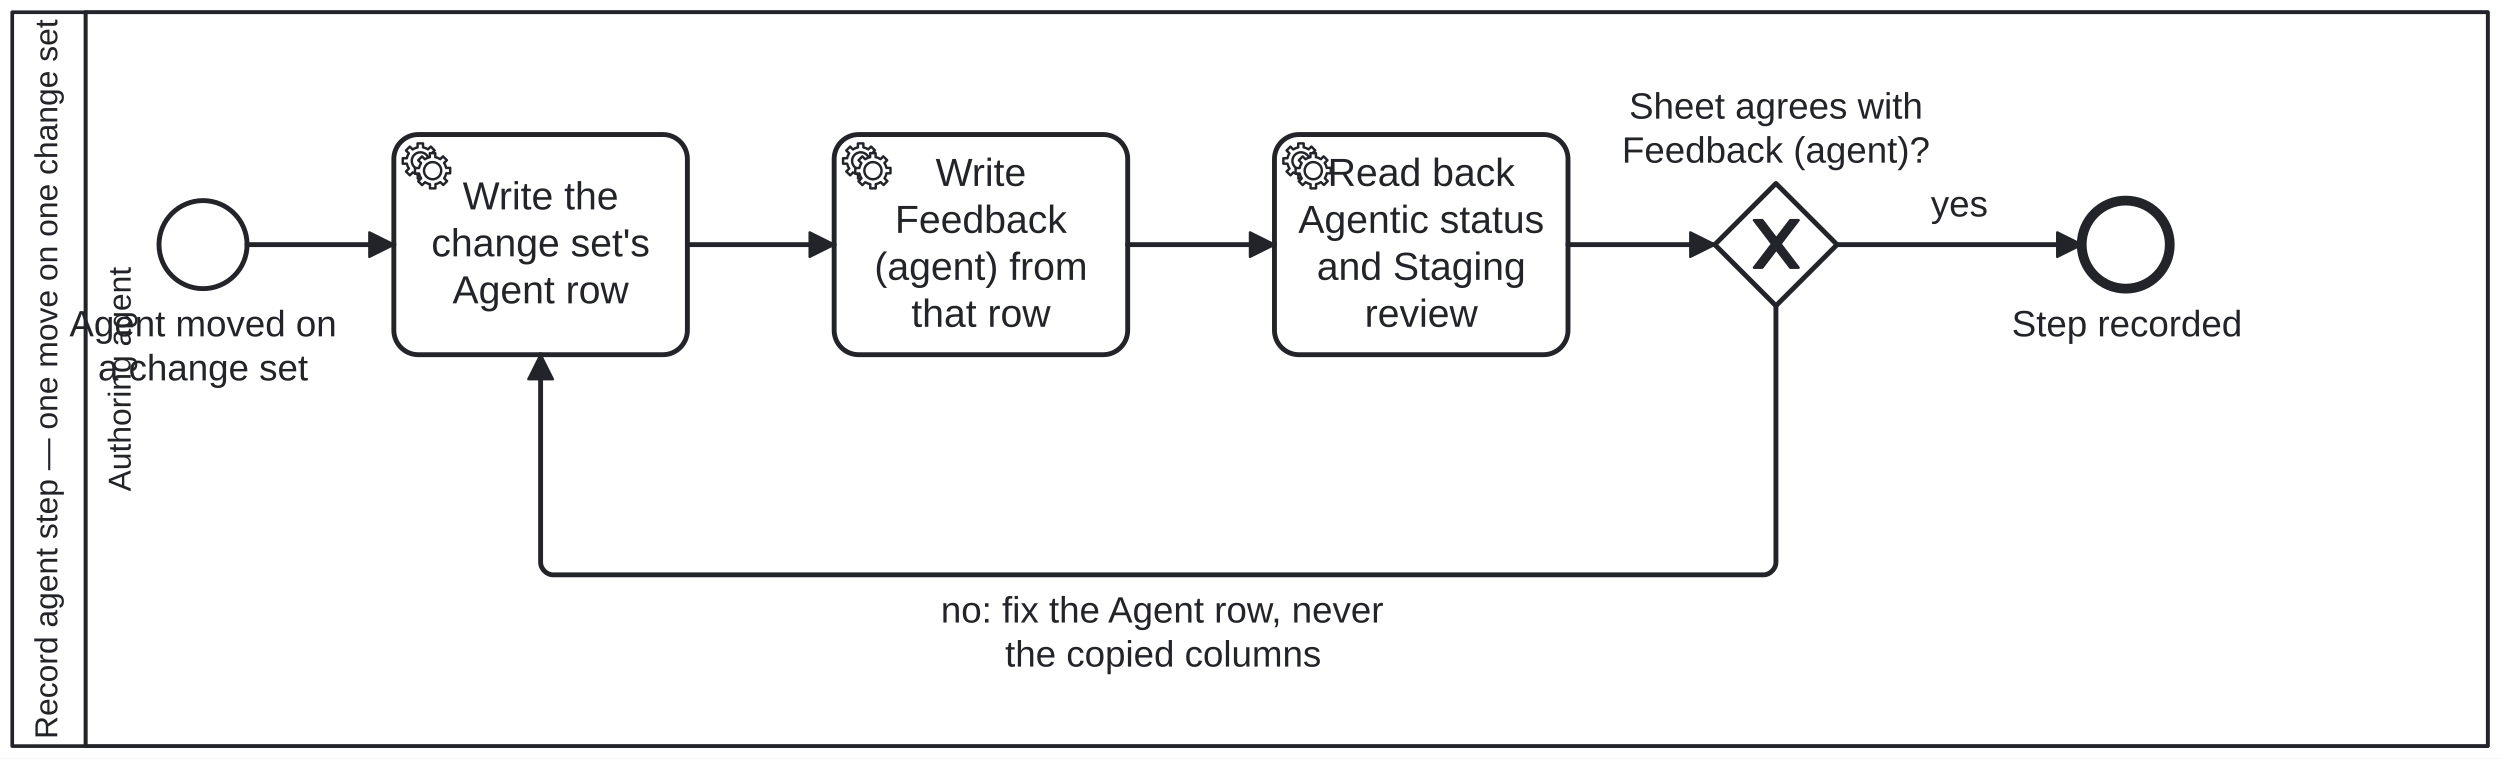
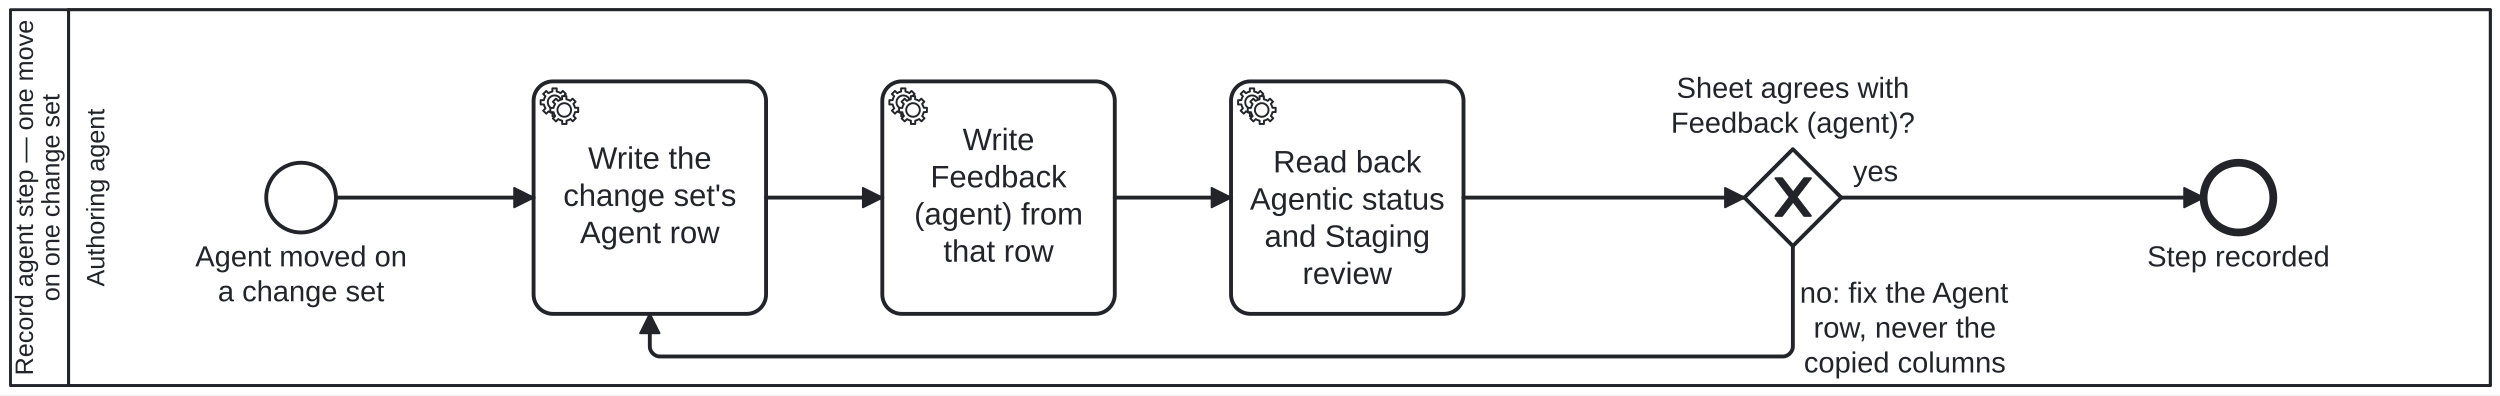
- <svg xmlns="http://www.w3.org/2000/svg" width="100%" style="max-width:100%;height:auto" viewBox="155 55 1022 310" version="1.1">
-   <rect x="155" y="55" width="1022" height="310" fill="#ffffff" />
+ <svg xmlns="http://www.w3.org/2000/svg" width="100%" style="max-width:100%;height:auto" viewBox="154.587 55 1290.412 204" version="1.1">
+   <rect x="154.587" y="55" width="1290.412" height="204" fill="#ffffff" />
  <g class="djs-group">
    <g class="djs-element djs-shape" data-element-id="Participant_RecordAgentStep" style="display: block;" transform="matrix(1 0 0 1 160 60)">
      <g class="djs-visual">
-         <rect x="0" y="0" width="1012" height="300" rx="0" ry="0" style="stroke-linecap: round; stroke-linejoin: round; stroke: rgb(34, 36, 42); stroke-width: 1.5px; fill: white; fill-opacity: 0.95;" />
-         <path style="fill: none; stroke-linecap: round; stroke-linejoin: round; stroke: rgb(34, 36, 42); stroke-width: 1.5px;" d="M30,0L30,300" />
-         <text lineHeight="1.05" class="djs-label" transform="matrix(-1.83697e-16 -1 1 -1.83697e-16 0 300)" style="font-family: Arial, sans-serif; font-size: 13px; font-weight: normal; fill: rgb(34, 36, 42);">
-           <tspan x="2.931" y="18.413">Record agent step — one move on one change set</tspan>
+         <rect x="0" y="0" width="1280" height="194" rx="0" ry="0" style="stroke-linecap: round; stroke-linejoin: round; stroke: rgb(34, 36, 42); stroke-width: 1.5px; fill: white; fill-opacity: 0.95;" />
+         <path style="fill: none; stroke-linecap: round; stroke-linejoin: round; stroke: rgb(34, 36, 42); stroke-width: 1.5px;" d="M30,0L30,194" />
+         <text lineHeight="1.05" class="djs-label" transform="matrix(-1.83697e-16 -1 1 -1.83697e-16 0 194)" style="font-family: Arial, sans-serif; font-size: 13px; font-weight: normal; fill: rgb(34, 36, 42);">
+           <tspan x="5.226" y="11.588">Record agent step — one move</tspan>
+           <tspan x="43.511" y="25.238">on one change set</tspan>
        </text>
      </g>
-       <rect class="djs-hit djs-hit-all" x="0" y="0" width="1012" height="300" style="fill: none; stroke-opacity: 0; stroke: white; stroke-width: 15px;" />
+       <rect class="djs-hit djs-hit-all" x="0" y="0" width="1280" height="194" style="fill: none; stroke-opacity: 0; stroke: white; stroke-width: 15px;" />
    </g>
    <g class="djs-children">
      <g class="djs-group">
        <g class="djs-element djs-shape" data-element-id="Lane_Agent" style="display: block;" transform="matrix(1 0 0 1 190 60)">
          <g class="djs-visual">
-             <rect x="0" y="0" width="982" height="300" rx="0" ry="0" style="stroke-linecap: round; stroke-linejoin: round; stroke: rgb(34, 36, 42); stroke-width: 1.5px; fill: white; fill-opacity: 0.25;" />
-             <text lineHeight="1.05" class="djs-label" transform="matrix(-1.83697e-16 -1 1 -1.83697e-16 0 300)" style="font-family: Arial, sans-serif; font-size: 13px; font-weight: normal; fill: rgb(34, 36, 42);">
-               <tspan x="104.103" y="18.413">Authoring agent</tspan>
-             </text>
-           </g>
-           <rect class="djs-hit djs-hit-all" x="0" y="0" width="982" height="300" style="fill: none; stroke-opacity: 0; stroke: white; stroke-width: 15px;" />
-         </g>
-       </g>
-       <g class="djs-group">
-         <g class="djs-element djs-shape" data-element-id="StartEvent_Moved" style="display: block;" transform="matrix(1 0 0 1 220 137)">
+             <rect x="0" y="0" width="1250" height="194" rx="0" ry="0" style="stroke-linecap: round; stroke-linejoin: round; stroke: rgb(34, 36, 42); stroke-width: 1.5px; fill: white; fill-opacity: 0.25;" />
+             <text lineHeight="1.05" class="djs-label" transform="matrix(-1.83697e-16 -1 1 -1.83697e-16 0 194)" style="font-family: Arial, sans-serif; font-size: 13px; font-weight: normal; fill: rgb(34, 36, 42);">
+               <tspan x="51.103" y="18.413">Authoring agent</tspan>
+             </text>
+           </g>
+           <rect class="djs-hit djs-hit-all" x="0" y="0" width="1250" height="194" style="fill: none; stroke-opacity: 0; stroke: white; stroke-width: 15px;" />
+         </g>
+       </g>
+       <g class="djs-group">
+         <g class="djs-element djs-shape" data-element-id="StartEvent_Moved" style="display: block;" transform="matrix(1 0 0 1 292 139)">
          <g class="djs-visual">
            <circle cx="18" cy="18" r="18" style="stroke-linecap: round; stroke-linejoin: round; stroke: rgb(34, 36, 42); stroke-width: 2px; fill: white; fill-opacity: 0.95;" />
          </g>
          <rect class="djs-hit djs-hit-all" x="0" y="0" width="36" height="36" style="fill: none; stroke-opacity: 0; stroke: white; stroke-width: 15px;" />
        </g>
      </g>
      <g class="djs-group">
-         <g class="djs-element djs-shape" data-element-id="StartEvent_Moved_label" style="display: block;" transform="matrix(1 0 0 1 183 179)">
-           <g class="djs-visual">
-             <text lineHeight="1.2" class="djs-label" style="font-family: Arial, sans-serif; font-size: 15px; font-weight: normal; fill: rgb(34, 36, 42);">
-               <tspan x="0.38" y="13.5">Agent moved on</tspan>
-               <tspan x="12.051" y="31.5">a change set</tspan>
-             </text>
-           </g>
-           <rect class="djs-hit djs-hit-all" x="0" y="0" width="110" height="36" style="fill: none; stroke-opacity: 0; stroke: white; stroke-width: 15px;" />
-         </g>
-       </g>
-       <g class="djs-group">
-         <g class="djs-element djs-shape" data-element-id="Task_WriteAgentRow" style="display: block;" transform="matrix(1 0 0 1 316 110)">
-           <g class="djs-visual">
-             <rect x="0" y="0" width="120" height="90" rx="10" ry="10" style="stroke-linecap: round; stroke-linejoin: round; stroke: rgb(34, 36, 42); stroke-width: 2px; fill: white; fill-opacity: 0.95;" />
-             <text lineHeight="1.2" class="djs-label" style="font-family: Arial, sans-serif; font-size: 16px; font-weight: normal; fill: rgb(34, 36, 42);">
-               <tspan x="28.137" y="30.6">Write the </tspan>
-               <tspan x="15.332" y="49.8">change set's </tspan>
-               <tspan x="23.98" y="69">Agent row</tspan>
+         <g class="djs-element djs-shape" data-element-id="StartEvent_Moved_label" style="display: block;" transform="matrix(1 0 0 1 235.375 179)">
+           <g class="djs-visual">
+             <text lineHeight="1.2" class="djs-label" style="font-family: Arial, sans-serif; font-size: 15px; font-weight: normal; fill: rgb(34, 36, 42);">
+               <tspan x="20.005" y="13.5">Agent moved on</tspan>
+               <tspan x="31.676" y="31.5">a change set</tspan>
+             </text>
+           </g>
+           <rect class="djs-hit djs-hit-all" x="0" y="0" width="149.25" height="36" style="fill: none; stroke-opacity: 0; stroke: white; stroke-width: 15px;" />
+         </g>
+       </g>
+       <g class="djs-group">
+         <g class="djs-element djs-shape" data-element-id="Task_WriteAgentRow" style="display: block;" transform="matrix(1 0 0 1 430 97)">
+           <g class="djs-visual">
+             <rect x="0" y="0" width="120" height="120" rx="10" ry="10" style="stroke-linecap: round; stroke-linejoin: round; stroke: rgb(34, 36, 42); stroke-width: 2px; fill: white; fill-opacity: 0.95;" />
+             <text lineHeight="1.2" class="djs-label" transform="translate(0 30.7)" style="font-family: Arial, sans-serif; font-size: 16px; font-weight: normal; fill: rgb(34, 36, 42);">
+               <tspan x="28.137" y="14.4">Write the</tspan>
+               <tspan x="15.332" y="33.6">change set's</tspan>
+               <tspan x="23.98" y="52.8">Agent row</tspan>
            </text>
            <circle cx="5" cy="5" r="5" transform="translate(6, 6)" style="stroke-linecap: round; stroke-linejoin: round; stroke: none; stroke-width: 2px; fill: white;" />
            <path d="m 12,18 v -1.713 c 0.352,-0.07 0.704,-0.178 1.048,-0.321 0.344,-0.145 0.666,-0.321 0.966,-0.521 l 1.194,1.18 1.567,-1.577 -1.195,-1.18 c 0.403,-0.614 0.683,-1.299 0.825,-2.018 l 1.622,-0.01 v -2.22 l -1.637,0.01 c -0.073,-0.352 -0.178,-0.7 -0.324,-1.044 -0.145,-0.344 -0.321,-0.664 -0.523,-0.962 l 1.131,-1.136 -1.583,-1.563 -1.13,1.136 c -0.614,-0.401 -1.303,-0.681 -2.023,-0.822 l 0.009,-1.619 h -2.241 l 0.004,1.631 c -0.354,0.074 -0.705,0.18 -1.05,0.324 -0.344,0.144 -0.665,0.321 -0.964,0.52 l -1.17,-1.158 -1.567,1.579 1.168,1.157 c -0.403,0.613 -0.683,1.298 -0.825,2.017 l -1.659,0.003 v 2.222 l 1.672,-0.006 c 0.073,0.351 0.18,0.702 0.324,1.045 0.145,0.344 0.321,0.664 0.523,0.961 l -1.199,1.197 1.584,1.56 1.196,-1.193 c 0.614,0.403 1.303,0.682 2.023,0.823 l 7.19e-4,1.699 h 2.227 z m 0.221,-3.996 c -1.789,0.75 -3.858,-0.093 -4.61,-1.874 -0.752,-1.783 0.091,-3.846 1.88,-4.596 1.788,-0.749 3.857,0.093 4.609,1.874 0.752,1.782 -0.091,3.846 -1.88,4.596 z" style="fill: white; stroke-linecap: round; stroke-linejoin: round; stroke: rgb(34, 36, 42); stroke-width: 1px;" />
            <circle cx="5" cy="5" r="5" transform="translate(11, 10)" style="stroke-linecap: round; stroke-linejoin: round; stroke: none; stroke-width: 2px; fill: white;" />
            <path d="m 17,22 v -1.713 c 0.352,-0.07 0.704,-0.178 1.048,-0.321 0.344,-0.145 0.666,-0.321 0.966,-0.521 l 1.194,1.18 1.567,-1.577 -1.195,-1.18 c 0.403,-0.614 0.683,-1.299 0.825,-2.018 l 1.622,-0.01 v -2.22 l -1.637,0.01 c -0.073,-0.352 -0.178,-0.7 -0.324,-1.044 -0.145,-0.344 -0.321,-0.664 -0.523,-0.962 l 1.131,-1.136 -1.583,-1.563 -1.13,1.136 c -0.614,-0.401 -1.303,-0.681 -2.023,-0.822 l 0.009,-1.619 h -2.241 l 0.004,1.631 c -0.354,0.074 -0.705,0.18 -1.05,0.324 -0.344,0.144 -0.665,0.321 -0.964,0.52 l -1.17,-1.158 -1.567,1.579 1.168,1.157 c -0.403,0.613 -0.683,1.298 -0.825,2.017 l -1.659,0.003 v 2.222 l 1.672,-0.006 c 0.073,0.351 0.18,0.702 0.324,1.045 0.145,0.344 0.321,0.664 0.523,0.961 l -1.199,1.197 1.584,1.56 1.196,-1.193 c 0.614,0.403 1.303,0.682 2.023,0.823 l 7.19e-4,1.699 h 2.227 z m 0.221,-3.996 c -1.789,0.75 -3.858,-0.093 -4.61,-1.874 -0.752,-1.783 0.091,-3.846 1.88,-4.596 1.788,-0.749 3.857,0.093 4.609,1.874 0.752,1.782 -0.091,3.846 -1.88,4.596 z" style="fill: white; stroke-linecap: round; stroke-linejoin: round; stroke: rgb(34, 36, 42); stroke-width: 1px;" />
          </g>
-           <rect class="djs-hit djs-hit-all" x="0" y="0" width="120" height="90" style="fill: none; stroke-opacity: 0; stroke: white; stroke-width: 15px;" />
-         </g>
-       </g>
-       <g class="djs-group">
-         <g class="djs-element djs-shape" data-element-id="Task_WriteFeedback" style="display: block;" transform="matrix(1 0 0 1 496 110)">
-           <g class="djs-visual">
-             <rect x="0" y="0" width="120" height="90" rx="10" ry="10" style="stroke-linecap: round; stroke-linejoin: round; stroke: rgb(34, 36, 42); stroke-width: 2px; fill: white; fill-opacity: 0.95;" />
-             <text lineHeight="1.2" class="djs-label" style="font-family: Arial, sans-serif; font-size: 16px; font-weight: normal; fill: rgb(34, 36, 42);">
-               <tspan x="41.48" y="21">Write </tspan>
-               <tspan x="24.867" y="40.2">Feedback </tspan>
-               <tspan x="16.43" y="59.4">(agent) from </tspan>
-               <tspan x="31.543" y="78.6">that row</tspan>
+           <rect class="djs-hit djs-hit-all" x="0" y="0" width="120" height="120" style="fill: none; stroke-opacity: 0; stroke: white; stroke-width: 15px;" />
+         </g>
+       </g>
+       <g class="djs-group">
+         <g class="djs-element djs-shape" data-element-id="Task_WriteFeedback" style="display: block;" transform="matrix(1 0 0 1 610 97)">
+           <g class="djs-visual">
+             <rect x="0" y="0" width="120" height="120" rx="10" ry="10" style="stroke-linecap: round; stroke-linejoin: round; stroke: rgb(34, 36, 42); stroke-width: 2px; fill: white; fill-opacity: 0.95;" />
+             <text lineHeight="1.2" class="djs-label" transform="translate(0 21.1)" style="font-family: Arial, sans-serif; font-size: 16px; font-weight: normal; fill: rgb(34, 36, 42);">
+               <tspan x="41.48" y="14.4">Write</tspan>
+               <tspan x="24.867" y="33.6">Feedback</tspan>
+               <tspan x="16.43" y="52.8">(agent) from</tspan>
+               <tspan x="31.543" y="72">that row</tspan>
            </text>
            <circle cx="5" cy="5" r="5" transform="translate(6, 6)" style="stroke-linecap: round; stroke-linejoin: round; stroke: none; stroke-width: 2px; fill: white;" />
            <path d="m 12,18 v -1.713 c 0.352,-0.07 0.704,-0.178 1.048,-0.321 0.344,-0.145 0.666,-0.321 0.966,-0.521 l 1.194,1.18 1.567,-1.577 -1.195,-1.18 c 0.403,-0.614 0.683,-1.299 0.825,-2.018 l 1.622,-0.01 v -2.22 l -1.637,0.01 c -0.073,-0.352 -0.178,-0.7 -0.324,-1.044 -0.145,-0.344 -0.321,-0.664 -0.523,-0.962 l 1.131,-1.136 -1.583,-1.563 -1.13,1.136 c -0.614,-0.401 -1.303,-0.681 -2.023,-0.822 l 0.009,-1.619 h -2.241 l 0.004,1.631 c -0.354,0.074 -0.705,0.18 -1.05,0.324 -0.344,0.144 -0.665,0.321 -0.964,0.52 l -1.17,-1.158 -1.567,1.579 1.168,1.157 c -0.403,0.613 -0.683,1.298 -0.825,2.017 l -1.659,0.003 v 2.222 l 1.672,-0.006 c 0.073,0.351 0.18,0.702 0.324,1.045 0.145,0.344 0.321,0.664 0.523,0.961 l -1.199,1.197 1.584,1.56 1.196,-1.193 c 0.614,0.403 1.303,0.682 2.023,0.823 l 7.19e-4,1.699 h 2.227 z m 0.221,-3.996 c -1.789,0.75 -3.858,-0.093 -4.61,-1.874 -0.752,-1.783 0.091,-3.846 1.88,-4.596 1.788,-0.749 3.857,0.093 4.609,1.874 0.752,1.782 -0.091,3.846 -1.88,4.596 z" style="fill: white; stroke-linecap: round; stroke-linejoin: round; stroke: rgb(34, 36, 42); stroke-width: 1px;" />
            <circle cx="5" cy="5" r="5" transform="translate(11, 10)" style="stroke-linecap: round; stroke-linejoin: round; stroke: none; stroke-width: 2px; fill: white;" />
            <path d="m 17,22 v -1.713 c 0.352,-0.07 0.704,-0.178 1.048,-0.321 0.344,-0.145 0.666,-0.321 0.966,-0.521 l 1.194,1.18 1.567,-1.577 -1.195,-1.18 c 0.403,-0.614 0.683,-1.299 0.825,-2.018 l 1.622,-0.01 v -2.22 l -1.637,0.01 c -0.073,-0.352 -0.178,-0.7 -0.324,-1.044 -0.145,-0.344 -0.321,-0.664 -0.523,-0.962 l 1.131,-1.136 -1.583,-1.563 -1.13,1.136 c -0.614,-0.401 -1.303,-0.681 -2.023,-0.822 l 0.009,-1.619 h -2.241 l 0.004,1.631 c -0.354,0.074 -0.705,0.18 -1.05,0.324 -0.344,0.144 -0.665,0.321 -0.964,0.52 l -1.17,-1.158 -1.567,1.579 1.168,1.157 c -0.403,0.613 -0.683,1.298 -0.825,2.017 l -1.659,0.003 v 2.222 l 1.672,-0.006 c 0.073,0.351 0.18,0.702 0.324,1.045 0.145,0.344 0.321,0.664 0.523,0.961 l -1.199,1.197 1.584,1.56 1.196,-1.193 c 0.614,0.403 1.303,0.682 2.023,0.823 l 7.19e-4,1.699 h 2.227 z m 0.221,-3.996 c -1.789,0.75 -3.858,-0.093 -4.61,-1.874 -0.752,-1.783 0.091,-3.846 1.88,-4.596 1.788,-0.749 3.857,0.093 4.609,1.874 0.752,1.782 -0.091,3.846 -1.88,4.596 z" style="fill: white; stroke-linecap: round; stroke-linejoin: round; stroke: rgb(34, 36, 42); stroke-width: 1px;" />
          </g>
-           <rect class="djs-hit djs-hit-all" x="0" y="0" width="120" height="90" style="fill: none; stroke-opacity: 0; stroke: white; stroke-width: 15px;" />
-         </g>
-       </g>
-       <g class="djs-group">
-         <g class="djs-element djs-shape" data-element-id="Task_ReadBack" style="display: block;" transform="matrix(1 0 0 1 676 110)">
-           <g class="djs-visual">
-             <rect x="0" y="0" width="120" height="90" rx="10" ry="10" style="stroke-linecap: round; stroke-linejoin: round; stroke: rgb(34, 36, 42); stroke-width: 2px; fill: white; fill-opacity: 0.95;" />
-             <text lineHeight="1.2" class="djs-label" style="font-family: Arial, sans-serif; font-size: 16px; font-weight: normal; fill: rgb(34, 36, 42);">
-               <tspan x="21.754" y="21">Read back </tspan>
-               <tspan x="9.75" y="40.2">Agentic status</tspan>
-               <tspan x="17.297" y="59.4">and Staging </tspan>
-               <tspan x="36.883" y="78.6">review</tspan>
+           <rect class="djs-hit djs-hit-all" x="0" y="0" width="120" height="120" style="fill: none; stroke-opacity: 0; stroke: white; stroke-width: 15px;" />
+         </g>
+       </g>
+       <g class="djs-group">
+         <g class="djs-element djs-shape" data-element-id="Task_ReadBack" style="display: block;" transform="matrix(1 0 0 1 790 97)">
+           <g class="djs-visual">
+             <rect x="0" y="0" width="120" height="120" rx="10" ry="10" style="stroke-linecap: round; stroke-linejoin: round; stroke: rgb(34, 36, 42); stroke-width: 2px; fill: white; fill-opacity: 0.95;" />
+             <text lineHeight="1.2" class="djs-label" transform="translate(0 32.6)" style="font-family: Arial, sans-serif; font-size: 16px; font-weight: normal; fill: rgb(34, 36, 42);">
+               <tspan x="21.754" y="14.4">Read back</tspan>
+               <tspan x="9.75" y="33.6">Agentic status</tspan>
+               <tspan x="17.297" y="52.8">and Staging</tspan>
+               <tspan x="36.883" y="72">review</tspan>
            </text>
            <circle cx="5" cy="5" r="5" transform="translate(6, 6)" style="stroke-linecap: round; stroke-linejoin: round; stroke: none; stroke-width: 2px; fill: white;" />
            <path d="m 12,18 v -1.713 c 0.352,-0.07 0.704,-0.178 1.048,-0.321 0.344,-0.145 0.666,-0.321 0.966,-0.521 l 1.194,1.18 1.567,-1.577 -1.195,-1.18 c 0.403,-0.614 0.683,-1.299 0.825,-2.018 l 1.622,-0.01 v -2.22 l -1.637,0.01 c -0.073,-0.352 -0.178,-0.7 -0.324,-1.044 -0.145,-0.344 -0.321,-0.664 -0.523,-0.962 l 1.131,-1.136 -1.583,-1.563 -1.13,1.136 c -0.614,-0.401 -1.303,-0.681 -2.023,-0.822 l 0.009,-1.619 h -2.241 l 0.004,1.631 c -0.354,0.074 -0.705,0.18 -1.05,0.324 -0.344,0.144 -0.665,0.321 -0.964,0.52 l -1.17,-1.158 -1.567,1.579 1.168,1.157 c -0.403,0.613 -0.683,1.298 -0.825,2.017 l -1.659,0.003 v 2.222 l 1.672,-0.006 c 0.073,0.351 0.18,0.702 0.324,1.045 0.145,0.344 0.321,0.664 0.523,0.961 l -1.199,1.197 1.584,1.56 1.196,-1.193 c 0.614,0.403 1.303,0.682 2.023,0.823 l 7.19e-4,1.699 h 2.227 z m 0.221,-3.996 c -1.789,0.75 -3.858,-0.093 -4.61,-1.874 -0.752,-1.783 0.091,-3.846 1.88,-4.596 1.788,-0.749 3.857,0.093 4.609,1.874 0.752,1.782 -0.091,3.846 -1.88,4.596 z" style="fill: white; stroke-linecap: round; stroke-linejoin: round; stroke: rgb(34, 36, 42); stroke-width: 1px;" />
            <circle cx="5" cy="5" r="5" transform="translate(11, 10)" style="stroke-linecap: round; stroke-linejoin: round; stroke: none; stroke-width: 2px; fill: white;" />
            <path d="m 17,22 v -1.713 c 0.352,-0.07 0.704,-0.178 1.048,-0.321 0.344,-0.145 0.666,-0.321 0.966,-0.521 l 1.194,1.18 1.567,-1.577 -1.195,-1.18 c 0.403,-0.614 0.683,-1.299 0.825,-2.018 l 1.622,-0.01 v -2.22 l -1.637,0.01 c -0.073,-0.352 -0.178,-0.7 -0.324,-1.044 -0.145,-0.344 -0.321,-0.664 -0.523,-0.962 l 1.131,-1.136 -1.583,-1.563 -1.13,1.136 c -0.614,-0.401 -1.303,-0.681 -2.023,-0.822 l 0.009,-1.619 h -2.241 l 0.004,1.631 c -0.354,0.074 -0.705,0.18 -1.05,0.324 -0.344,0.144 -0.665,0.321 -0.964,0.52 l -1.17,-1.158 -1.567,1.579 1.168,1.157 c -0.403,0.613 -0.683,1.298 -0.825,2.017 l -1.659,0.003 v 2.222 l 1.672,-0.006 c 0.073,0.351 0.18,0.702 0.324,1.045 0.145,0.344 0.321,0.664 0.523,0.961 l -1.199,1.197 1.584,1.56 1.196,-1.193 c 0.614,0.403 1.303,0.682 2.023,0.823 l 7.19e-4,1.699 h 2.227 z m 0.221,-3.996 c -1.789,0.75 -3.858,-0.093 -4.61,-1.874 -0.752,-1.783 0.091,-3.846 1.88,-4.596 1.788,-0.749 3.857,0.093 4.609,1.874 0.752,1.782 -0.091,3.846 -1.88,4.596 z" style="fill: white; stroke-linecap: round; stroke-linejoin: round; stroke: rgb(34, 36, 42); stroke-width: 1px;" />
          </g>
-           <rect class="djs-hit djs-hit-all" x="0" y="0" width="120" height="90" style="fill: none; stroke-opacity: 0; stroke: white; stroke-width: 15px;" />
-         </g>
-       </g>
-       <g class="djs-group">
-         <g class="djs-element djs-shape" data-element-id="Gateway_Agrees" style="display: block;" transform="matrix(1 0 0 1 856 130)">
+           <rect class="djs-hit djs-hit-all" x="0" y="0" width="120" height="120" style="fill: none; stroke-opacity: 0; stroke: white; stroke-width: 15px;" />
+         </g>
+       </g>
+       <g class="djs-group">
+         <g class="djs-element djs-shape" data-element-id="Gateway_Agrees" style="display: block;" transform="matrix(1 0 0 1 1055 132)">
          <g class="djs-visual">
            <polygon points="25,0 50,25 25,50 0,25" style="stroke-linecap: round; stroke-linejoin: round; stroke: rgb(34, 36, 42); stroke-width: 2px; fill: white; fill-opacity: 0.95;" />
            <path d="m 16,15 7.429,9.714 -7.429,9.714 3.429,0 5.714,-7.464 5.714,7.464 3.429,0 -7.429,-9.714 7.429,-9.714 -3.429,0 -5.714,7.464 -5.714,-7.464 -3.429,0 z" style="fill: rgb(34, 36, 42); stroke-linecap: round; stroke-linejoin: round; stroke: rgb(34, 36, 42); stroke-width: 1px;" />
          </g>
          <rect class="djs-hit djs-hit-all" x="0" y="0" width="50" height="50" style="fill: none; stroke-opacity: 0; stroke: white; stroke-width: 15px;" />
        </g>
      </g>
      <g class="djs-group">
-         <g class="djs-element djs-shape" data-element-id="Gateway_Agrees_label" style="display: block;" transform="matrix(1 0 0 1 818 90)">
-           <g class="djs-visual">
-             <text lineHeight="1.2" class="djs-label" style="font-family: Arial, sans-serif; font-size: 15px; font-weight: normal; fill: rgb(34, 36, 42);">
-               <tspan x="2.963" y="13.5">Sheet agrees with</tspan>
-               <tspan x="0.045" y="31.5">Feedback (agent)?</tspan>
-             </text>
-           </g>
-           <rect class="djs-hit djs-hit-all" x="0" y="0" width="126" height="36" style="fill: none; stroke-opacity: 0; stroke: white; stroke-width: 15px;" />
-         </g>
-       </g>
-       <g class="djs-group">
-         <g class="djs-element djs-shape" data-element-id="EndEvent_Recorded" style="display: block;" transform="matrix(1 0 0 1 1006 137)">
+         <g class="djs-element djs-shape" data-element-id="Gateway_Agrees_label" style="display: block;" transform="matrix(1 0 0 1 997.0391 92)">
+           <g class="djs-visual">
+             <text lineHeight="1.2" class="djs-label" style="font-family: Arial, sans-serif; font-size: 15px; font-weight: normal; fill: rgb(34, 36, 42);">
+               <tspan x="22.924" y="13.5">Sheet agrees with</tspan>
+               <tspan x="20.006" y="31.5">Feedback (agent)?</tspan>
+             </text>
+           </g>
+           <rect class="djs-hit djs-hit-all" x="0" y="0" width="165.922" height="36" style="fill: none; stroke-opacity: 0; stroke: white; stroke-width: 15px;" />
+         </g>
+       </g>
+       <g class="djs-group">
+         <g class="djs-element djs-shape" data-element-id="EndEvent_Recorded" style="display: block;" transform="matrix(1 0 0 1 1292 139)">
          <g class="djs-visual">
            <circle cx="18" cy="18" r="18" style="stroke-linecap: round; stroke-linejoin: round; stroke: rgb(34, 36, 42); stroke-width: 4px; fill: white; fill-opacity: 0.95;" />
          </g>
          <rect class="djs-hit djs-hit-all" x="0" y="0" width="36" height="36" style="fill: none; stroke-opacity: 0; stroke: white; stroke-width: 15px;" />
        </g>
      </g>
      <g class="djs-group">
-         <g class="djs-element djs-shape" data-element-id="EndEvent_Recorded_label" style="display: block;" transform="matrix(1 0 0 1 977 179)">
-           <g class="djs-visual">
-             <text lineHeight="1.2" class="djs-label" style="font-family: Arial, sans-serif; font-size: 15px; font-weight: normal; fill: rgb(34, 36, 42);">
-               <tspan x="0.387" y="13.5">Step recorded</tspan>
-             </text>
-           </g>
-           <rect class="djs-hit djs-hit-all" x="0" y="0" width="95" height="18" style="fill: none; stroke-opacity: 0; stroke: white; stroke-width: 15px;" />
+         <g class="djs-element djs-shape" data-element-id="EndEvent_Recorded_label" style="display: block;" transform="matrix(1 0 0 1 1242.883 179)">
+           <g class="djs-visual">
+             <text lineHeight="1.2" class="djs-label" style="font-family: Arial, sans-serif; font-size: 15px; font-weight: normal; fill: rgb(34, 36, 42);">
+               <tspan x="20.004" y="13.5">Step recorded</tspan>
+             </text>
+           </g>
+           <rect class="djs-hit djs-hit-all" x="0" y="0" width="134.234" height="18" style="fill: none; stroke-opacity: 0; stroke: white; stroke-width: 15px;" />
        </g>
      </g>
      <g class="djs-group">
        <g class="djs-element djs-connection" data-element-id="RS01" style="display: block;">
          <g class="djs-visual">
            <defs>
              <marker id="bpmn-marker-1" viewBox="0 0 20 20" refX="11" refY="10" markerWidth="10" markerHeight="10" orient="auto">
                <path d="M 1 5 L 11 10 L 1 15 Z" style="stroke-linecap: round; stroke-linejoin: round; stroke: rgb(34, 36, 42); stroke-width: 1px; fill: rgb(34, 36, 42);" />
              </marker>
            </defs>
-             <path data-corner-radius="5" style="fill: none; stroke-linecap: round; stroke-linejoin: round; stroke: rgb(34, 36, 42); stroke-width: 2px; marker-end: url('#bpmn-marker-1');" d="M256,155L316,155" />
-           </g>
-           <path d="M256,155L316,155" class="djs-hit djs-hit-stroke" style="fill: none; stroke-opacity: 0; stroke: white; stroke-width: 15px;" />
+             <path data-corner-radius="5" style="fill: none; stroke-linecap: round; stroke-linejoin: round; stroke: rgb(34, 36, 42); stroke-width: 2px; marker-end: url('#bpmn-marker-1');" d="M328,157L430,157" />
+           </g>
+           <path d="M328,157L430,157" class="djs-hit djs-hit-stroke" style="fill: none; stroke-opacity: 0; stroke: white; stroke-width: 15px;" />
        </g>
      </g>
      <g class="djs-group">
        <g class="djs-element djs-connection" data-element-id="RS02" style="display: block;">
          <g class="djs-visual">
            <defs>
              <marker id="bpmn-marker-2" viewBox="0 0 20 20" refX="11" refY="10" markerWidth="10" markerHeight="10" orient="auto">
                <path d="M 1 5 L 11 10 L 1 15 Z" style="stroke-linecap: round; stroke-linejoin: round; stroke: rgb(34, 36, 42); stroke-width: 1px; fill: rgb(34, 36, 42);" />
              </marker>
            </defs>
-             <path data-corner-radius="5" style="fill: none; stroke-linecap: round; stroke-linejoin: round; stroke: rgb(34, 36, 42); stroke-width: 2px; marker-end: url('#bpmn-marker-2');" d="M436,155L496,155" />
-           </g>
-           <path d="M436,155L496,155" class="djs-hit djs-hit-stroke" style="fill: none; stroke-opacity: 0; stroke: white; stroke-width: 15px;" />
+             <path data-corner-radius="5" style="fill: none; stroke-linecap: round; stroke-linejoin: round; stroke: rgb(34, 36, 42); stroke-width: 2px; marker-end: url('#bpmn-marker-2');" d="M550,157L610,157" />
+           </g>
+           <path d="M550,157L610,157" class="djs-hit djs-hit-stroke" style="fill: none; stroke-opacity: 0; stroke: white; stroke-width: 15px;" />
        </g>
      </g>
      <g class="djs-group">
        <g class="djs-element djs-connection" data-element-id="RS03" style="display: block;">
          <g class="djs-visual">
            <defs>
              <marker id="bpmn-marker-3" viewBox="0 0 20 20" refX="11" refY="10" markerWidth="10" markerHeight="10" orient="auto">
                <path d="M 1 5 L 11 10 L 1 15 Z" style="stroke-linecap: round; stroke-linejoin: round; stroke: rgb(34, 36, 42); stroke-width: 1px; fill: rgb(34, 36, 42);" />
              </marker>
            </defs>
-             <path data-corner-radius="5" style="fill: none; stroke-linecap: round; stroke-linejoin: round; stroke: rgb(34, 36, 42); stroke-width: 2px; marker-end: url('#bpmn-marker-3');" d="M616,155L676,155" />
-           </g>
-           <path d="M616,155L676,155" class="djs-hit djs-hit-stroke" style="fill: none; stroke-opacity: 0; stroke: white; stroke-width: 15px;" />
+             <path data-corner-radius="5" style="fill: none; stroke-linecap: round; stroke-linejoin: round; stroke: rgb(34, 36, 42); stroke-width: 2px; marker-end: url('#bpmn-marker-3');" d="M730,157L790,157" />
+           </g>
+           <path d="M730,157L790,157" class="djs-hit djs-hit-stroke" style="fill: none; stroke-opacity: 0; stroke: white; stroke-width: 15px;" />
        </g>
      </g>
      <g class="djs-group">
        <g class="djs-element djs-connection" data-element-id="RS04" style="display: block;">
          <g class="djs-visual">
            <defs>
              <marker id="bpmn-marker-4" viewBox="0 0 20 20" refX="11" refY="10" markerWidth="10" markerHeight="10" orient="auto">
                <path d="M 1 5 L 11 10 L 1 15 Z" style="stroke-linecap: round; stroke-linejoin: round; stroke: rgb(34, 36, 42); stroke-width: 1px; fill: rgb(34, 36, 42);" />
              </marker>
            </defs>
-             <path data-corner-radius="5" style="fill: none; stroke-linecap: round; stroke-linejoin: round; stroke: rgb(34, 36, 42); stroke-width: 2px; marker-end: url('#bpmn-marker-4');" d="M796,155L856,155" />
-           </g>
-           <path d="M796,155L856,155" class="djs-hit djs-hit-stroke" style="fill: none; stroke-opacity: 0; stroke: white; stroke-width: 15px;" />
+             <path data-corner-radius="5" style="fill: none; stroke-linecap: round; stroke-linejoin: round; stroke: rgb(34, 36, 42); stroke-width: 2px; marker-end: url('#bpmn-marker-4');" d="M910,157L1055,157" />
+           </g>
+           <path d="M910,157L1055,157" class="djs-hit djs-hit-stroke" style="fill: none; stroke-opacity: 0; stroke: white; stroke-width: 15px;" />
        </g>
      </g>
      <g class="djs-group">
        <g class="djs-element djs-connection" data-element-id="RS05" style="display: block;">
          <g class="djs-visual">
            <defs>
              <marker id="bpmn-marker-5" viewBox="0 0 20 20" refX="11" refY="10" markerWidth="10" markerHeight="10" orient="auto">
                <path d="M 1 5 L 11 10 L 1 15 Z" style="stroke-linecap: round; stroke-linejoin: round; stroke: rgb(34, 36, 42); stroke-width: 1px; fill: rgb(34, 36, 42);" />
              </marker>
            </defs>
-             <path data-corner-radius="5" style="fill: none; stroke-linecap: round; stroke-linejoin: round; stroke: rgb(34, 36, 42); stroke-width: 2px; marker-end: url('#bpmn-marker-5');" d="M881,180L881,285C881,287.5,878.5,290,876,290L381,290C378.5,290,376,287.5,376,285L376,200" />
-           </g>
-           <path d="M881,180L881,290L376,290L376,200" class="djs-hit djs-hit-stroke" style="fill: none; stroke-opacity: 0; stroke: white; stroke-width: 15px;" />
-         </g>
-       </g>
-       <g class="djs-group">
-         <g class="djs-element djs-shape" data-element-id="RS05_label" style="display: block;" transform="matrix(1 0 0 1 527 296)">
-           <g class="djs-visual">
-             <text lineHeight="1.2" class="djs-label" style="font-family: Arial, sans-serif; font-size: 15px; font-weight: normal; fill: rgb(34, 36, 42);">
-               <tspan x="12.614" y="13.5">no: fix the Agent row, never </tspan>
-               <tspan x="38.878" y="31.5">the copied columns</tspan>
-             </text>
-           </g>
-           <rect class="djs-hit djs-hit-all" x="0" y="0" width="207" height="36" style="fill: none; stroke-opacity: 0; stroke: white; stroke-width: 15px;" />
+             <path data-corner-radius="5" style="fill: none; stroke-linecap: round; stroke-linejoin: round; stroke: rgb(34, 36, 42); stroke-width: 2px; marker-end: url('#bpmn-marker-5');" d="M1080,182L1080,234C1080,236.5,1077.5,239,1075,239L495,239C492.5,239,490,236.5,490,234L490,217" />
+           </g>
+           <path d="M1080,182L1080,239L490,239L490,217" class="djs-hit djs-hit-stroke" style="fill: none; stroke-opacity: 0; stroke: white; stroke-width: 15px;" />
+         </g>
+       </g>
+       <g class="djs-group">
+         <g class="djs-element djs-shape" data-element-id="RS05_label" style="display: block;" transform="matrix(1 0 0 1 1064 197.75)">
+           <g class="djs-visual">
+             <text lineHeight="1.2" class="djs-label" style="font-family: Arial, sans-serif; font-size: 15px; font-weight: normal; fill: rgb(34, 36, 42);">
+               <tspan x="19.586" y="13.5">no: fix the Agent</tspan>
+               <tspan x="26.68" y="31.5">row, never the</tspan>
+               <tspan x="21.677" y="49.5">copied columns</tspan>
+             </text>
+           </g>
+           <rect class="djs-hit djs-hit-all" x="0" y="0" width="147.578" height="54" style="fill: none; stroke-opacity: 0; stroke: white; stroke-width: 15px;" />
        </g>
      </g>
      <g class="djs-group">
        <g class="djs-element djs-connection" data-element-id="RS06" style="display: block;">
          <g class="djs-visual">
            <defs>
              <marker id="bpmn-marker-6" viewBox="0 0 20 20" refX="11" refY="10" markerWidth="10" markerHeight="10" orient="auto">
                <path d="M 1 5 L 11 10 L 1 15 Z" style="stroke-linecap: round; stroke-linejoin: round; stroke: rgb(34, 36, 42); stroke-width: 1px; fill: rgb(34, 36, 42);" />
              </marker>
            </defs>
-             <path data-corner-radius="5" style="fill: none; stroke-linecap: round; stroke-linejoin: round; stroke: rgb(34, 36, 42); stroke-width: 2px; marker-end: url('#bpmn-marker-6');" d="M906,155L1006,155" />
-           </g>
-           <path d="M906,155L1006,155" class="djs-hit djs-hit-stroke" style="fill: none; stroke-opacity: 0; stroke: white; stroke-width: 15px;" />
-         </g>
-       </g>
-       <g class="djs-group">
-         <g class="djs-element djs-shape" data-element-id="RS06_label" style="display: block;" transform="matrix(1 0 0 1 944 130)">
-           <g class="djs-visual">
-             <text lineHeight="1.2" class="djs-label" style="font-family: Arial, sans-serif; font-size: 15px; font-weight: normal; fill: rgb(34, 36, 42);">
-               <tspan x="0.329" y="13.5">yes</tspan>
-             </text>
-           </g>
-           <rect class="djs-hit djs-hit-all" x="0" y="0" width="24" height="18" style="fill: none; stroke-opacity: 0; stroke: white; stroke-width: 15px;" />
+             <path data-corner-radius="5" style="fill: none; stroke-linecap: round; stroke-linejoin: round; stroke: rgb(34, 36, 42); stroke-width: 2px; marker-end: url('#bpmn-marker-6');" d="M1105,157L1292,157" />
+           </g>
+           <path d="M1105,157L1292,157" class="djs-hit djs-hit-stroke" style="fill: none; stroke-opacity: 0; stroke: white; stroke-width: 15px;" />
+         </g>
+       </g>
+       <g class="djs-group">
+         <g class="djs-element djs-shape" data-element-id="RS06_label" style="display: block;" transform="matrix(1 0 0 1 1091 135)">
+           <g class="djs-visual">
+             <text lineHeight="1.2" class="djs-label" style="font-family: Arial, sans-serif; font-size: 15px; font-weight: normal; fill: rgb(34, 36, 42);">
+               <tspan x="20.001" y="13.5">yes</tspan>
+             </text>
+           </g>
+           <rect class="djs-hit djs-hit-all" x="0" y="0" width="63.344" height="18" style="fill: none; stroke-opacity: 0; stroke: white; stroke-width: 15px;" />
        </g>
      </g>
    </g>
  </g>
</svg>
